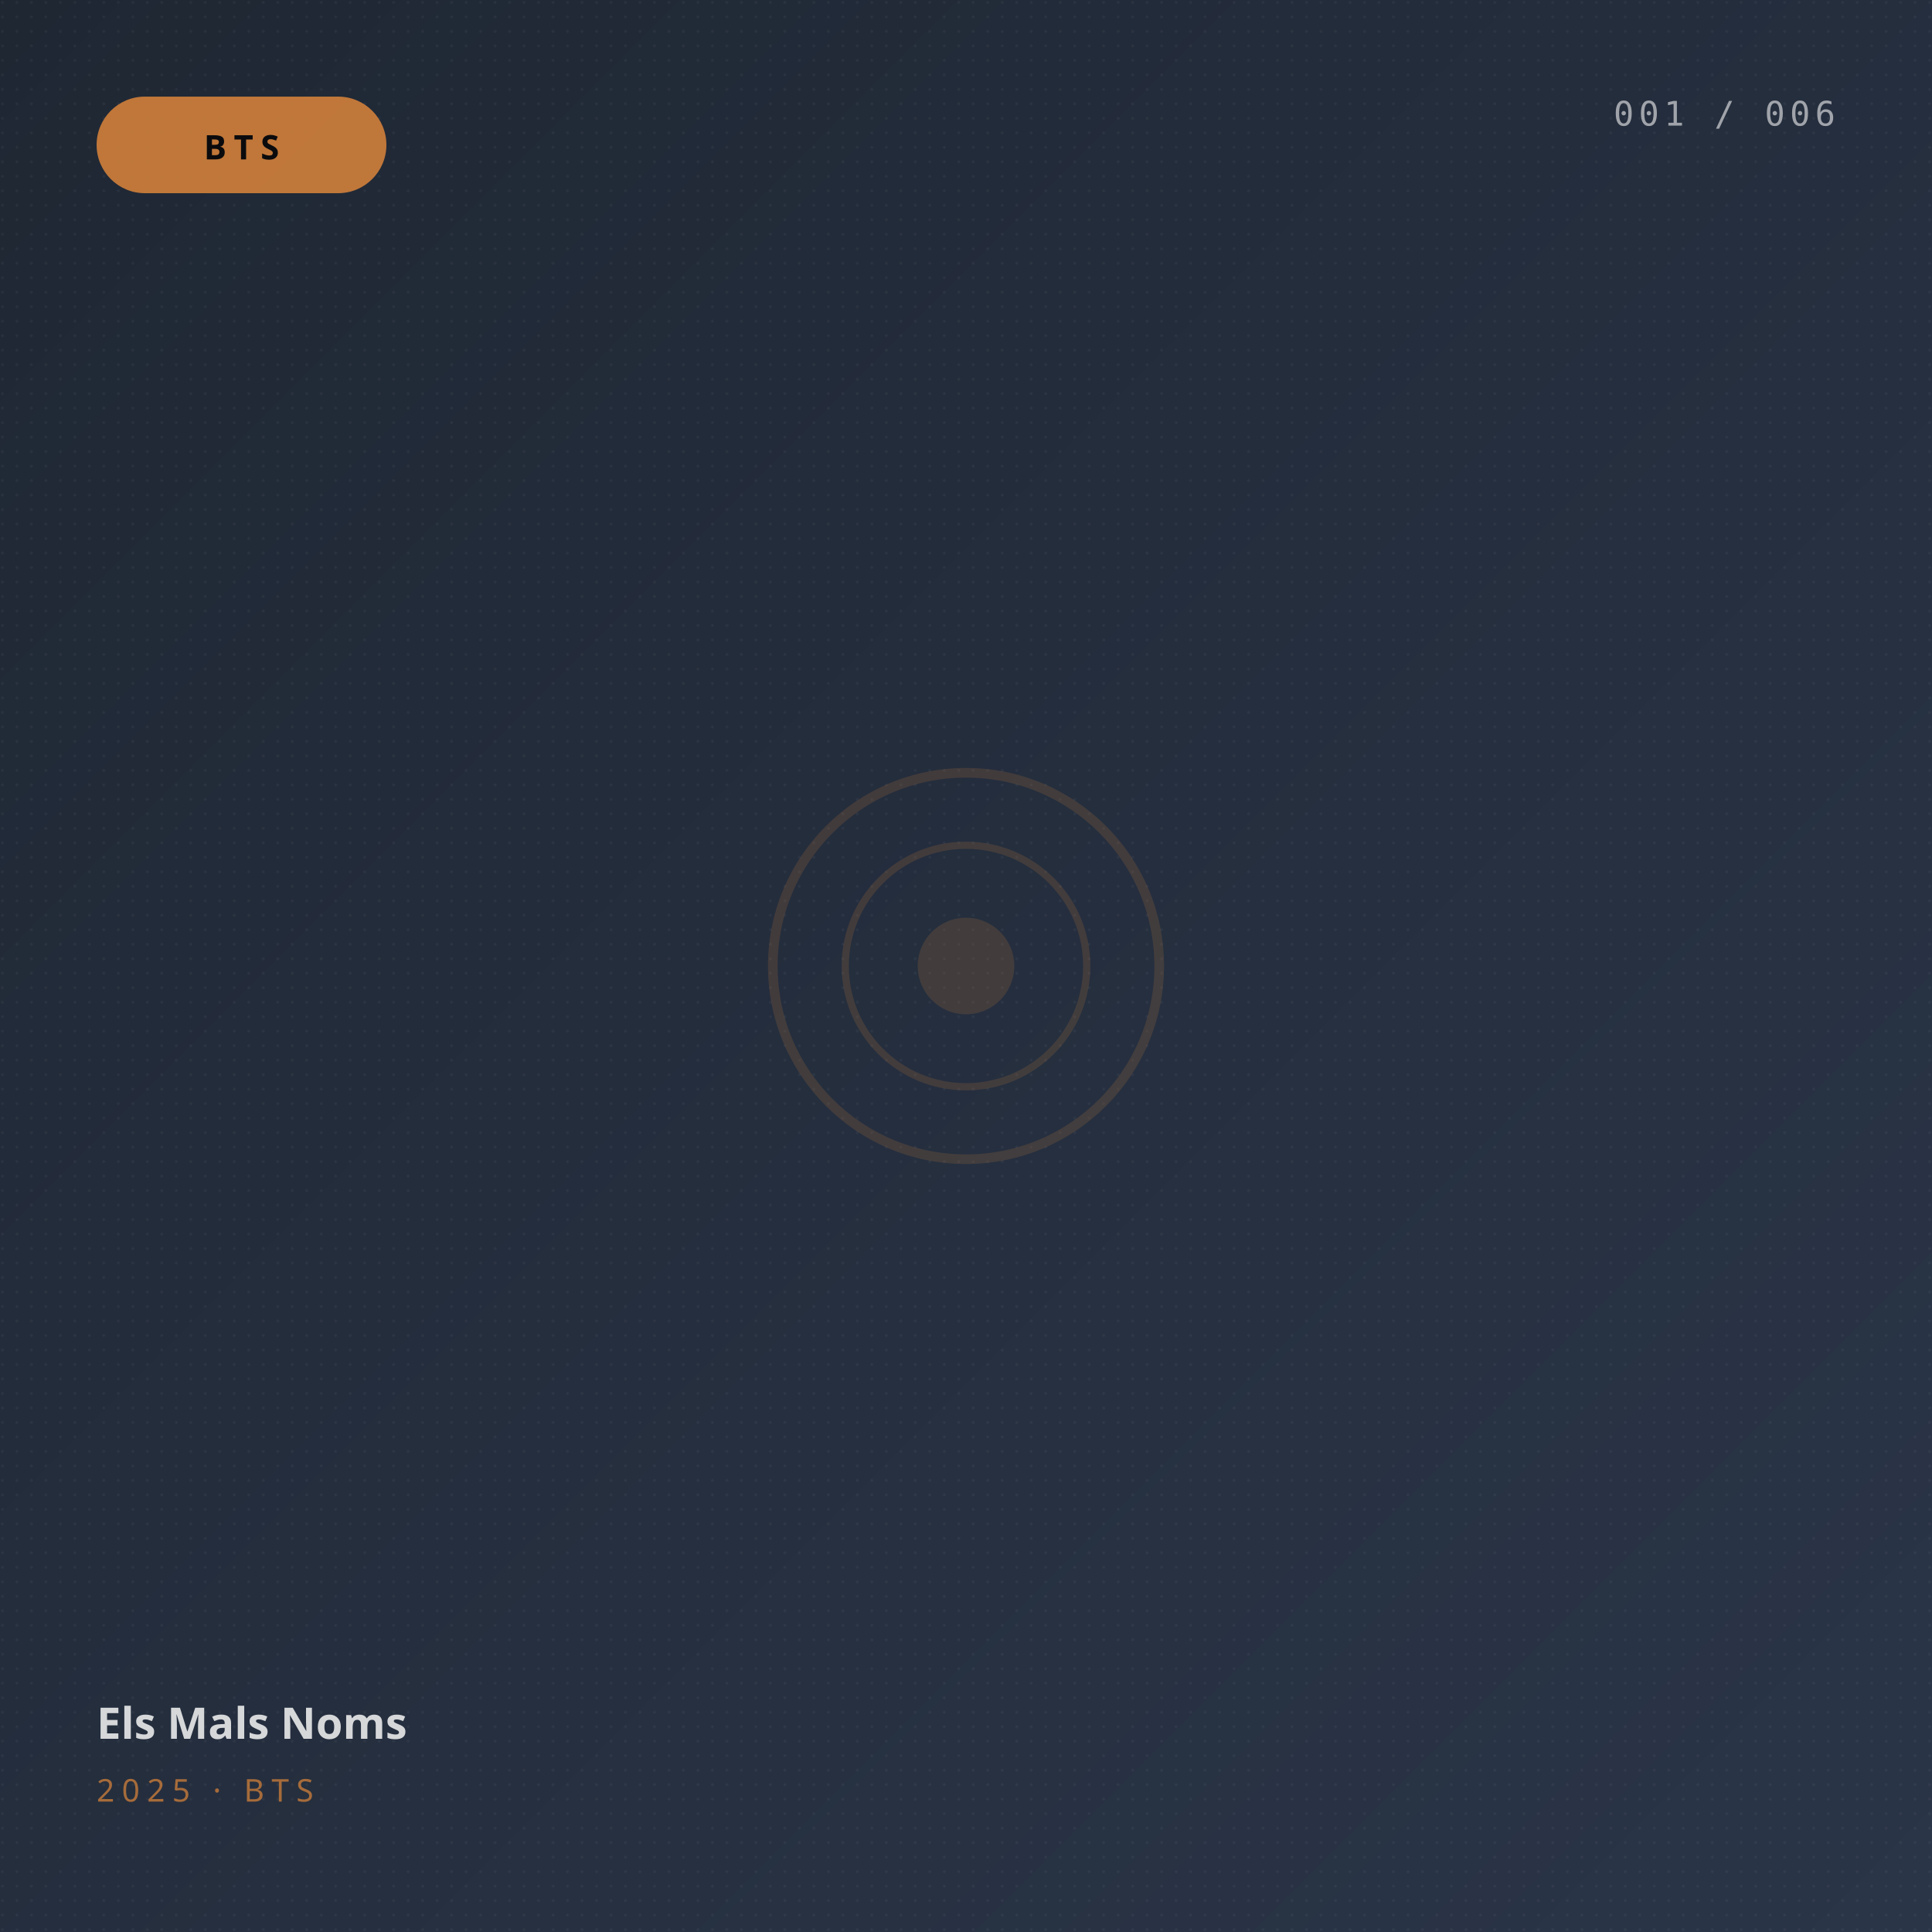
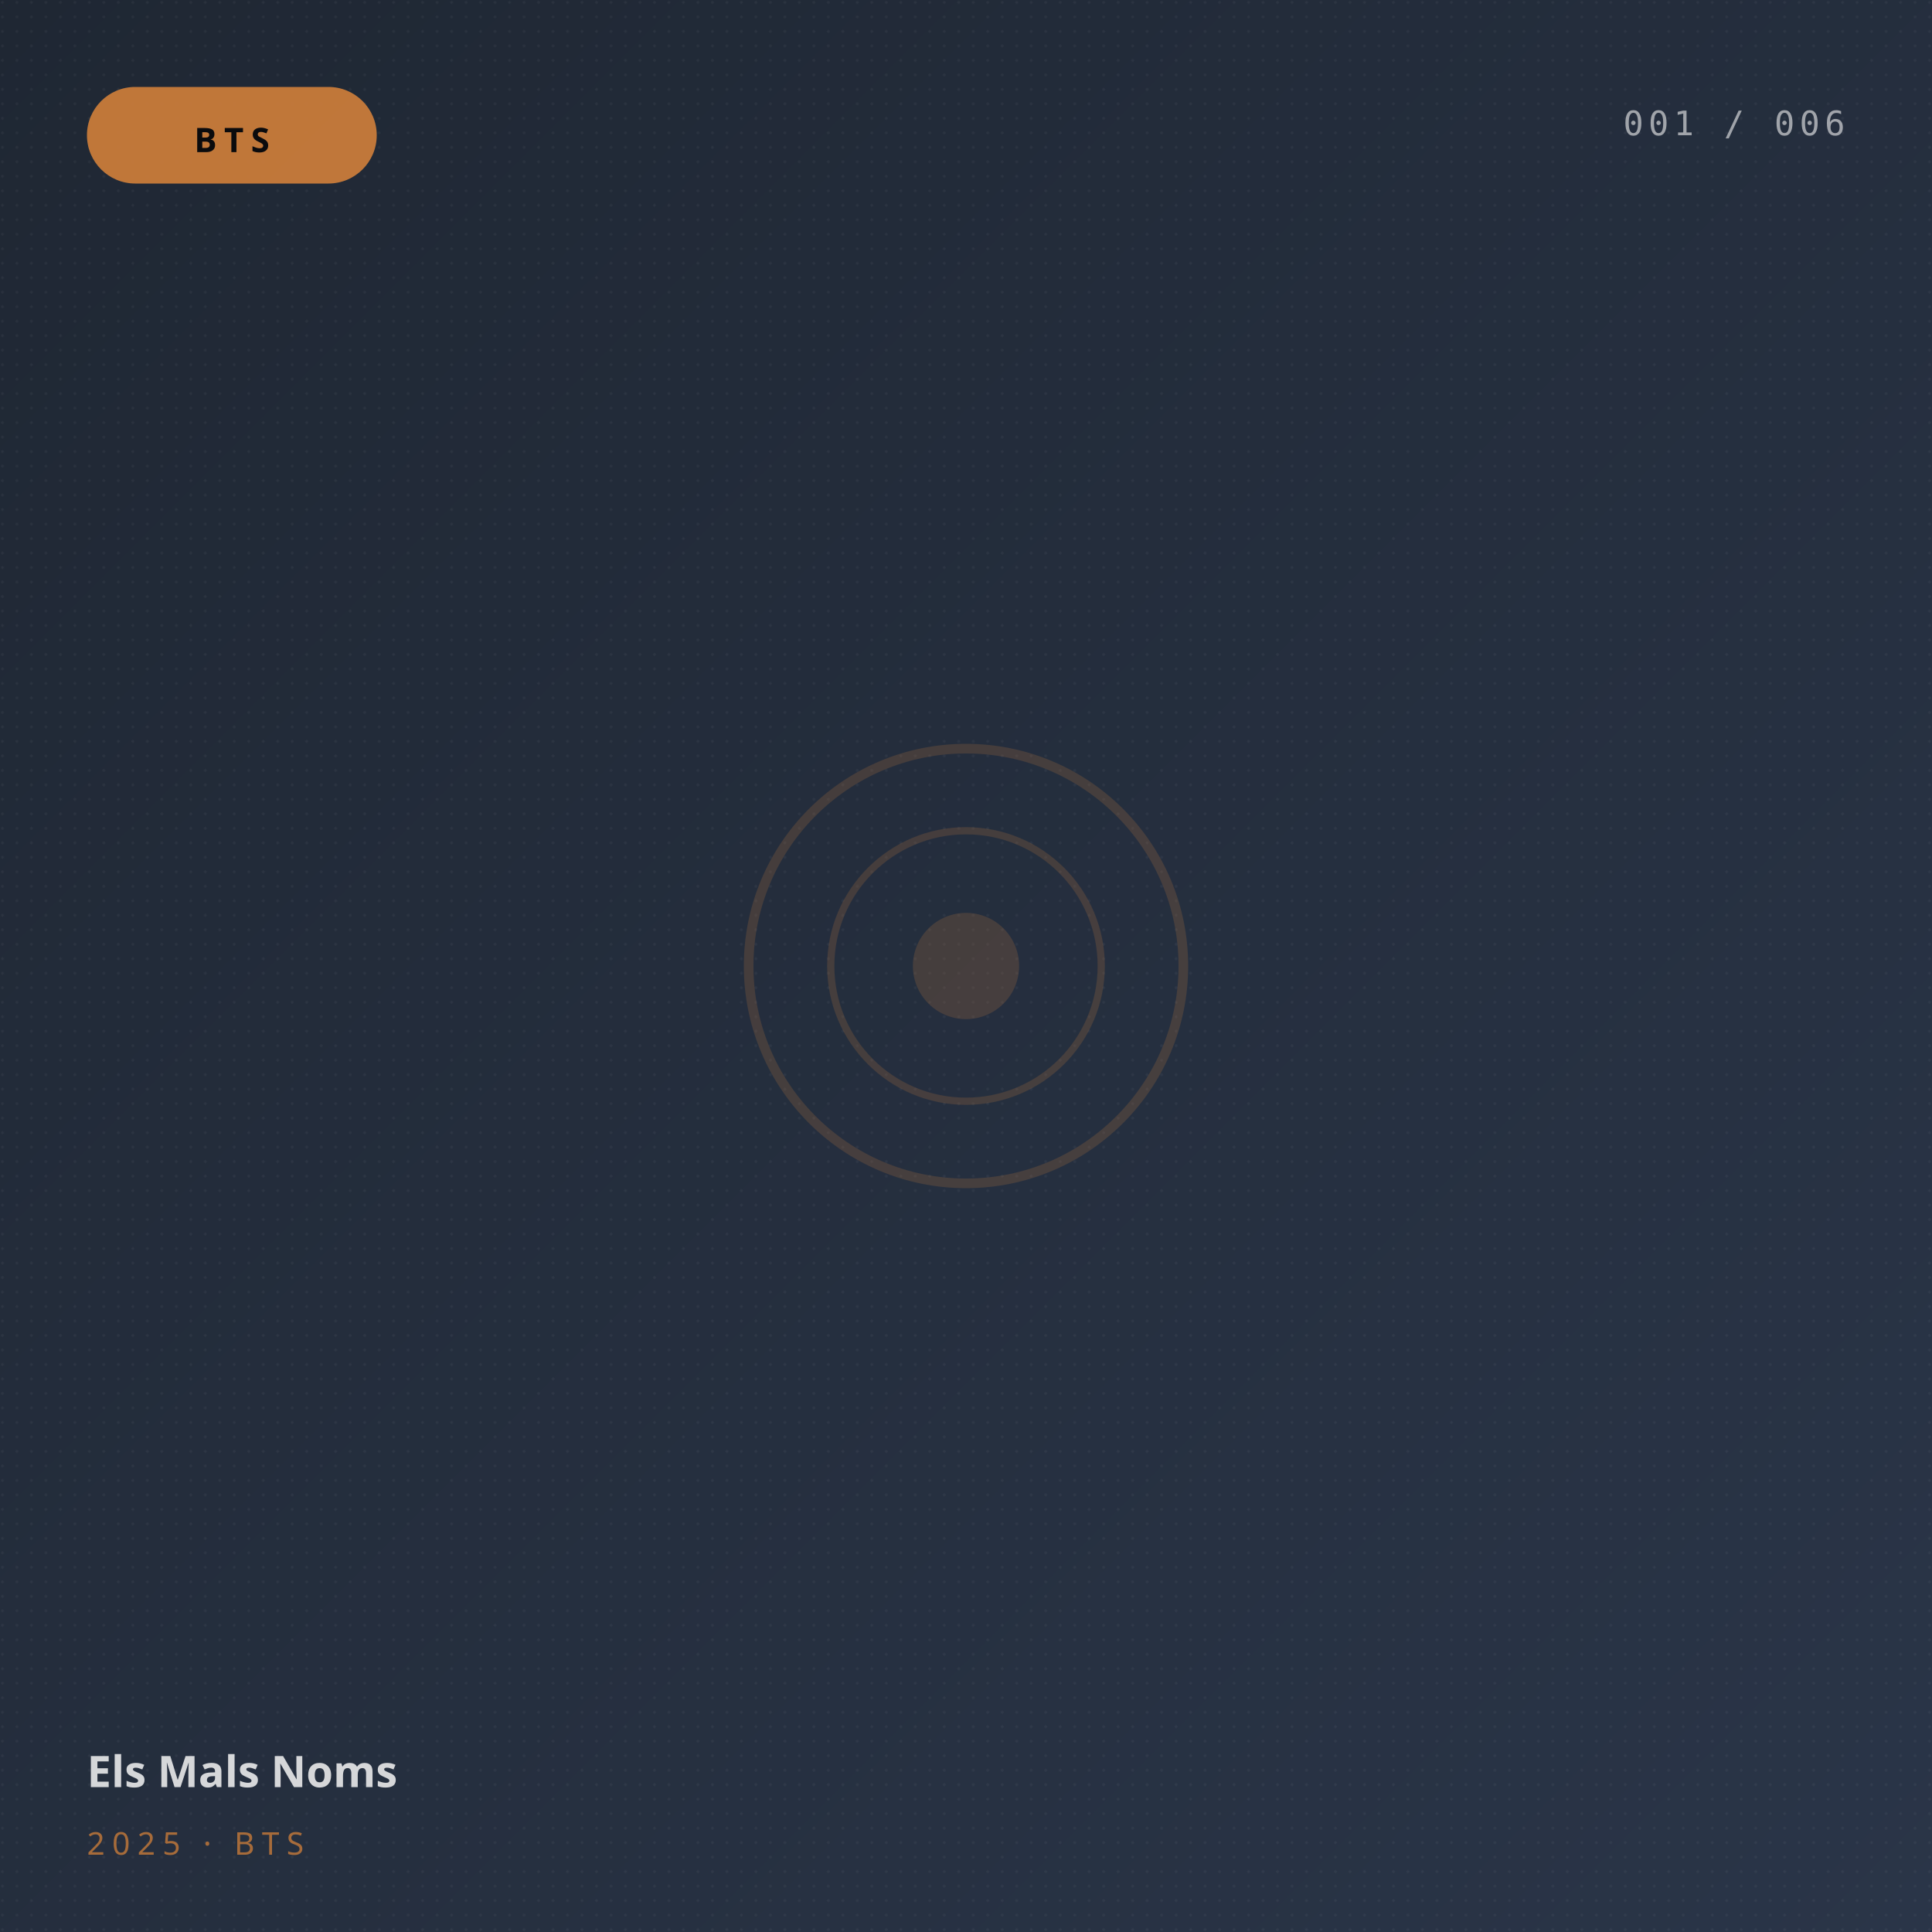
<svg xmlns="http://www.w3.org/2000/svg" viewBox="0 0 800 800" preserveAspectRatio="xMidYMid slice">
  <defs>
    <linearGradient id="p-els-mals-noms-bts-0" x1="0" y1="0" x2="1" y2="1">
      <stop offset="0%" stop-color="#1f2733" />
      <stop offset="100%" stop-color="#2a3548" />
    </linearGradient>
    <pattern id="g-els-mals-noms-bts-0" x="0" y="0" width="6" height="6" patternUnits="userSpaceOnUse">
      <circle cx="1" cy="1" r="0.6" fill="#ffffff" opacity="0.04" />
    </pattern>
  </defs>
  <rect width="800" height="800" fill="url(#p-els-mals-noms-bts-0)" />
  <rect width="800" height="800" fill="url(#g-els-mals-noms-bts-0)" />
-   <g transform="translate(40,40)">
+   <g transform="translate(36,36)">
    <rect x="0" y="0" width="120" height="40" rx="20" fill="#C77B3A" opacity="0.95" />
-     <text x="60" y="26" text-anchor="middle" font-family="ui-sans-serif,system-ui" font-size="14" font-weight="700" fill="#0b0b0d" letter-spacing="3">BTS</text>
+     <text x="60" y="27" text-anchor="middle" font-family="ui-sans-serif,system-ui" font-size="14" font-weight="700" fill="#0b0b0d" letter-spacing="3">BTS</text>
  </g>
-   <g transform="translate(760,52)" opacity="0.6">
+   <g transform="translate(764, 56)" opacity="0.6">
    <text x="0" y="0" text-anchor="end" font-family="ui-monospace,monospace" font-size="14" fill="#f4f4f4" letter-spacing="2">001 / 006</text>
  </g>
-   <g transform="translate(400,400)" opacity="0.18">
-     <circle cx="0" cy="0" r="80" fill="none" stroke="#C77B3A" stroke-width="4" />
-     <circle cx="0" cy="0" r="50" fill="none" stroke="#C77B3A" stroke-width="3" />
-     <circle cx="0" cy="0" r="20" fill="#C77B3A" />
+   <g transform="translate(400, 400)" opacity="0.2">
+     <circle cx="0" cy="0" r="90" fill="none" stroke="#C77B3A" stroke-width="4" />
+     <circle cx="0" cy="0" r="56" fill="none" stroke="#C77B3A" stroke-width="3" />
+     <circle cx="0" cy="0" r="22" fill="#C77B3A" />
  </g>
-   <g transform="translate(40,720)">
+   <g transform="translate(36, 740)">
    <text x="0" y="0" font-family="ui-sans-serif,system-ui" font-size="18" font-weight="600" fill="#f4f4f4" opacity="0.85">Els Mals Noms</text>
-     <text x="0" y="26" font-family="ui-sans-serif,system-ui" font-size="13" font-weight="500" fill="#C77B3A" letter-spacing="3" opacity="0.8">2025 · BTS</text>
+     <text x="0" y="28" font-family="ui-sans-serif,system-ui" font-size="13" font-weight="500" fill="#C77B3A" letter-spacing="3" opacity="0.8">2025 · BTS</text>
  </g>
</svg>
